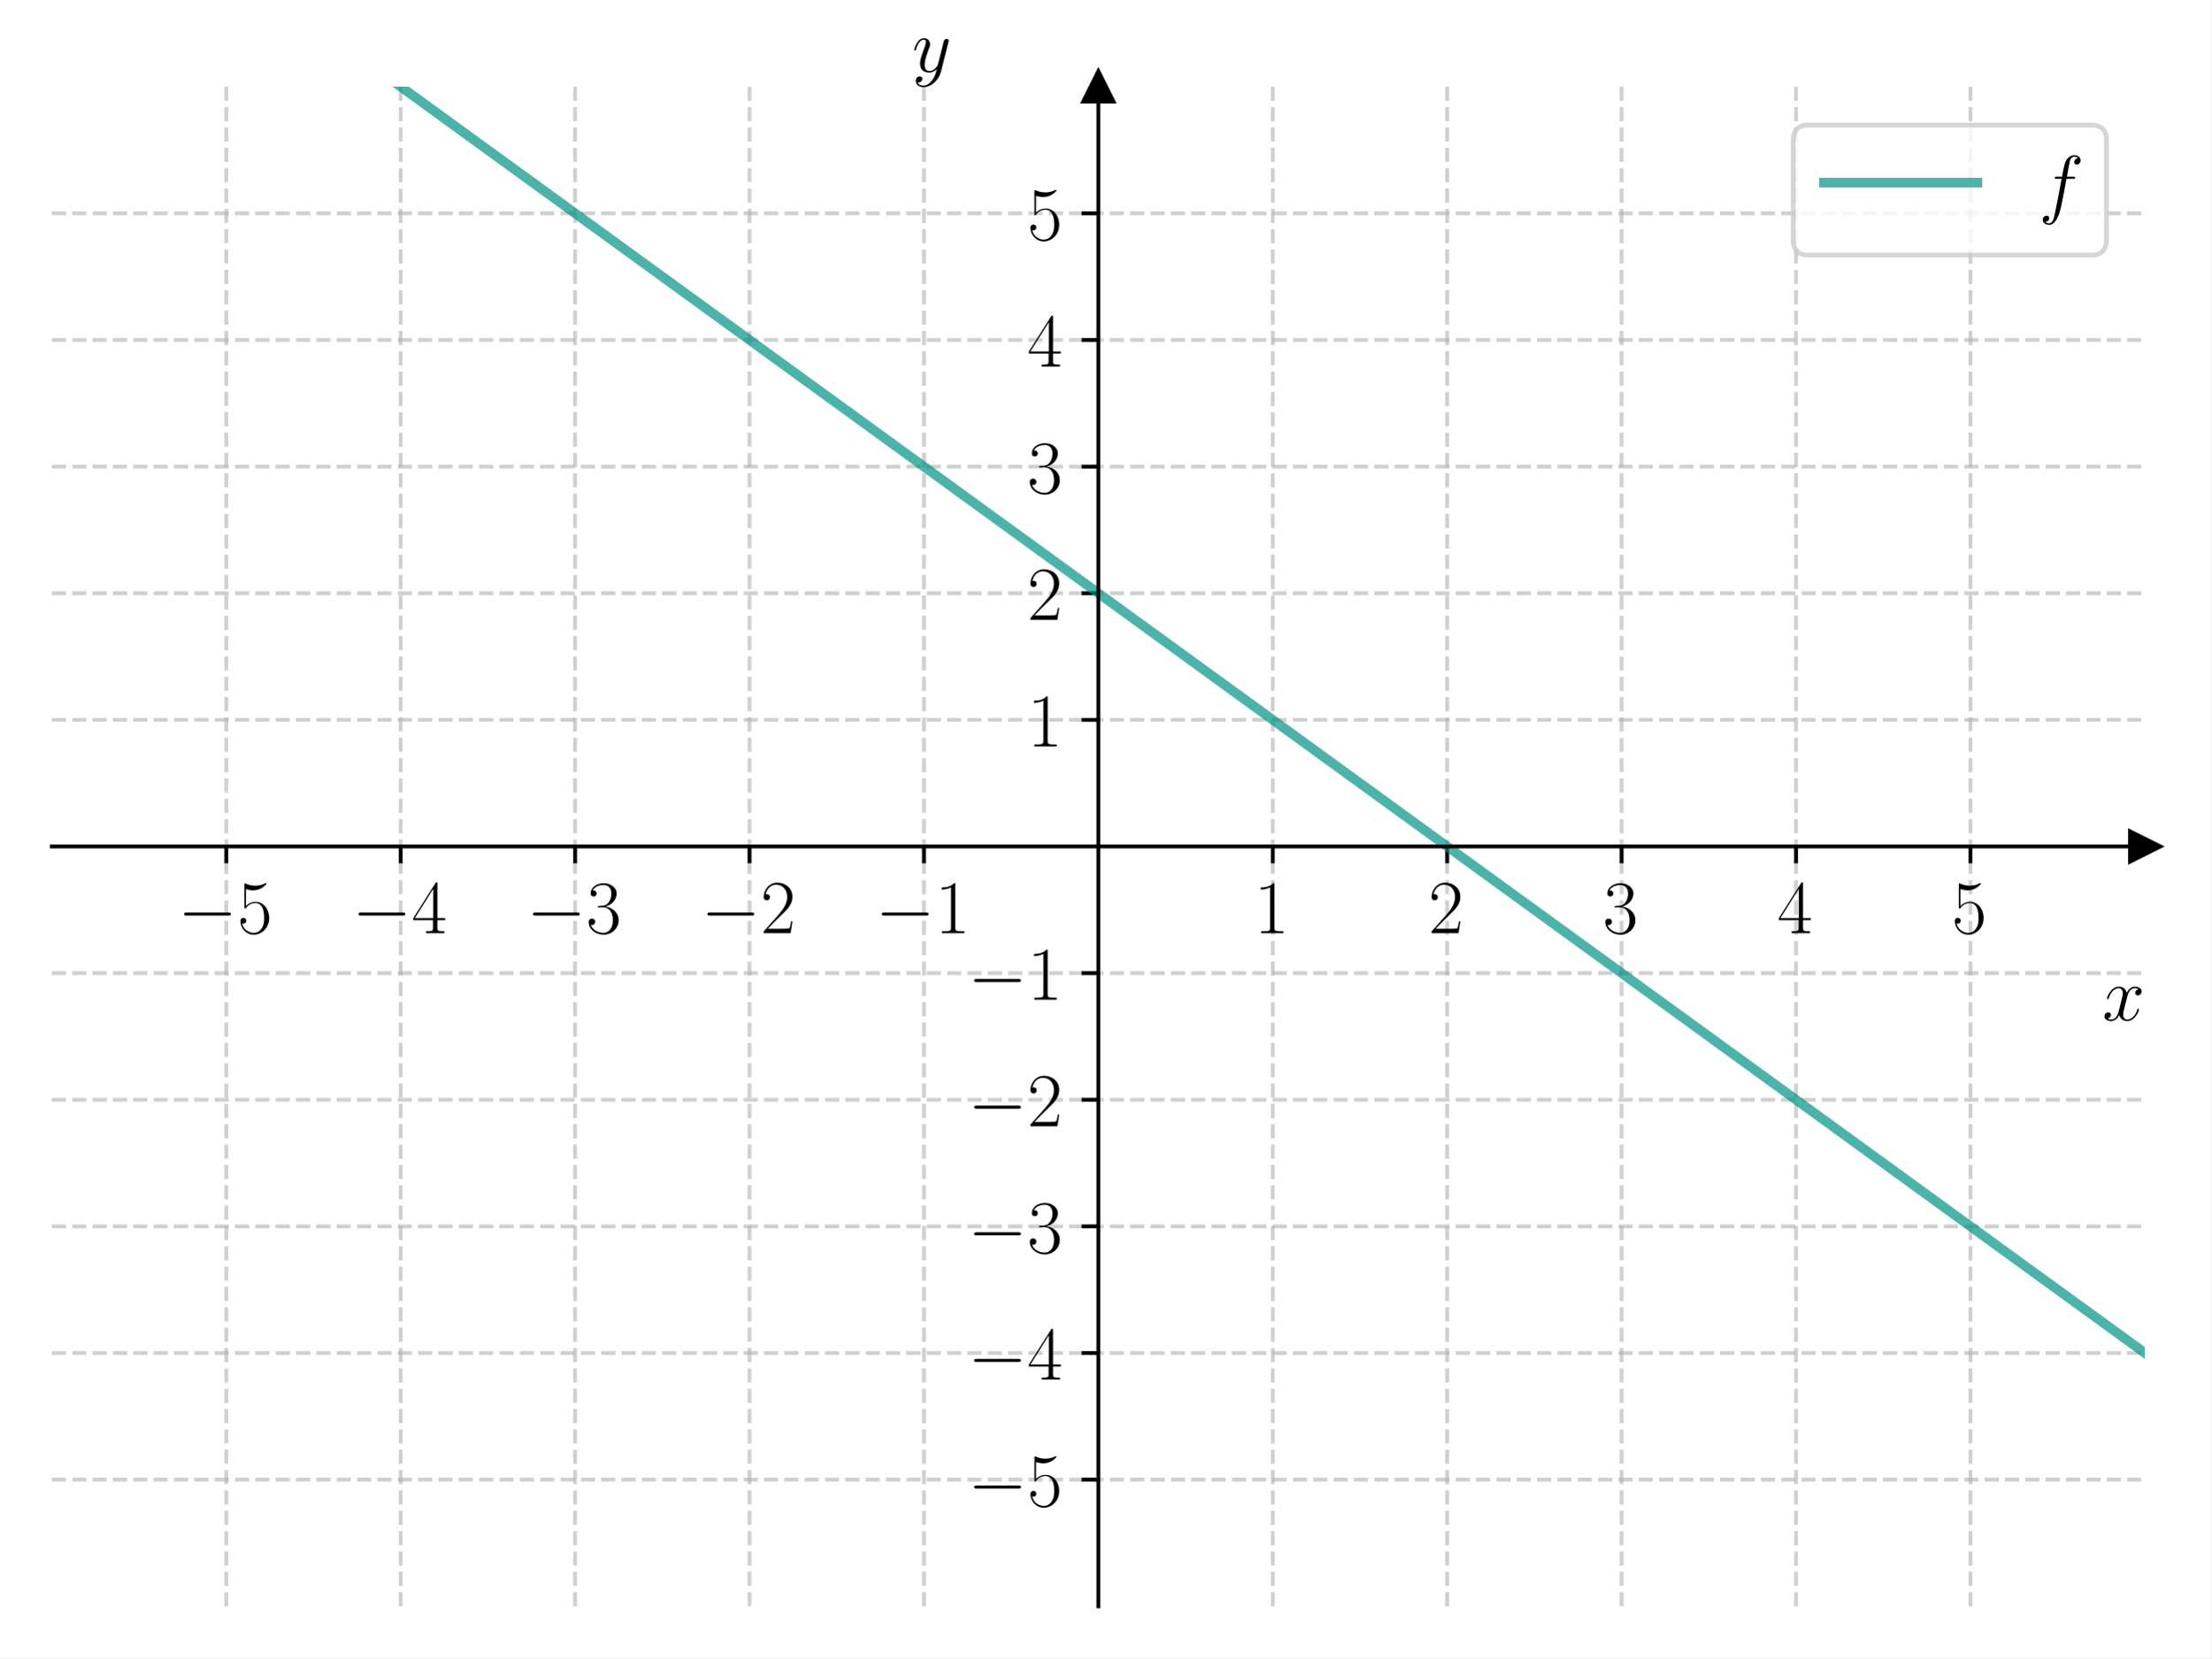
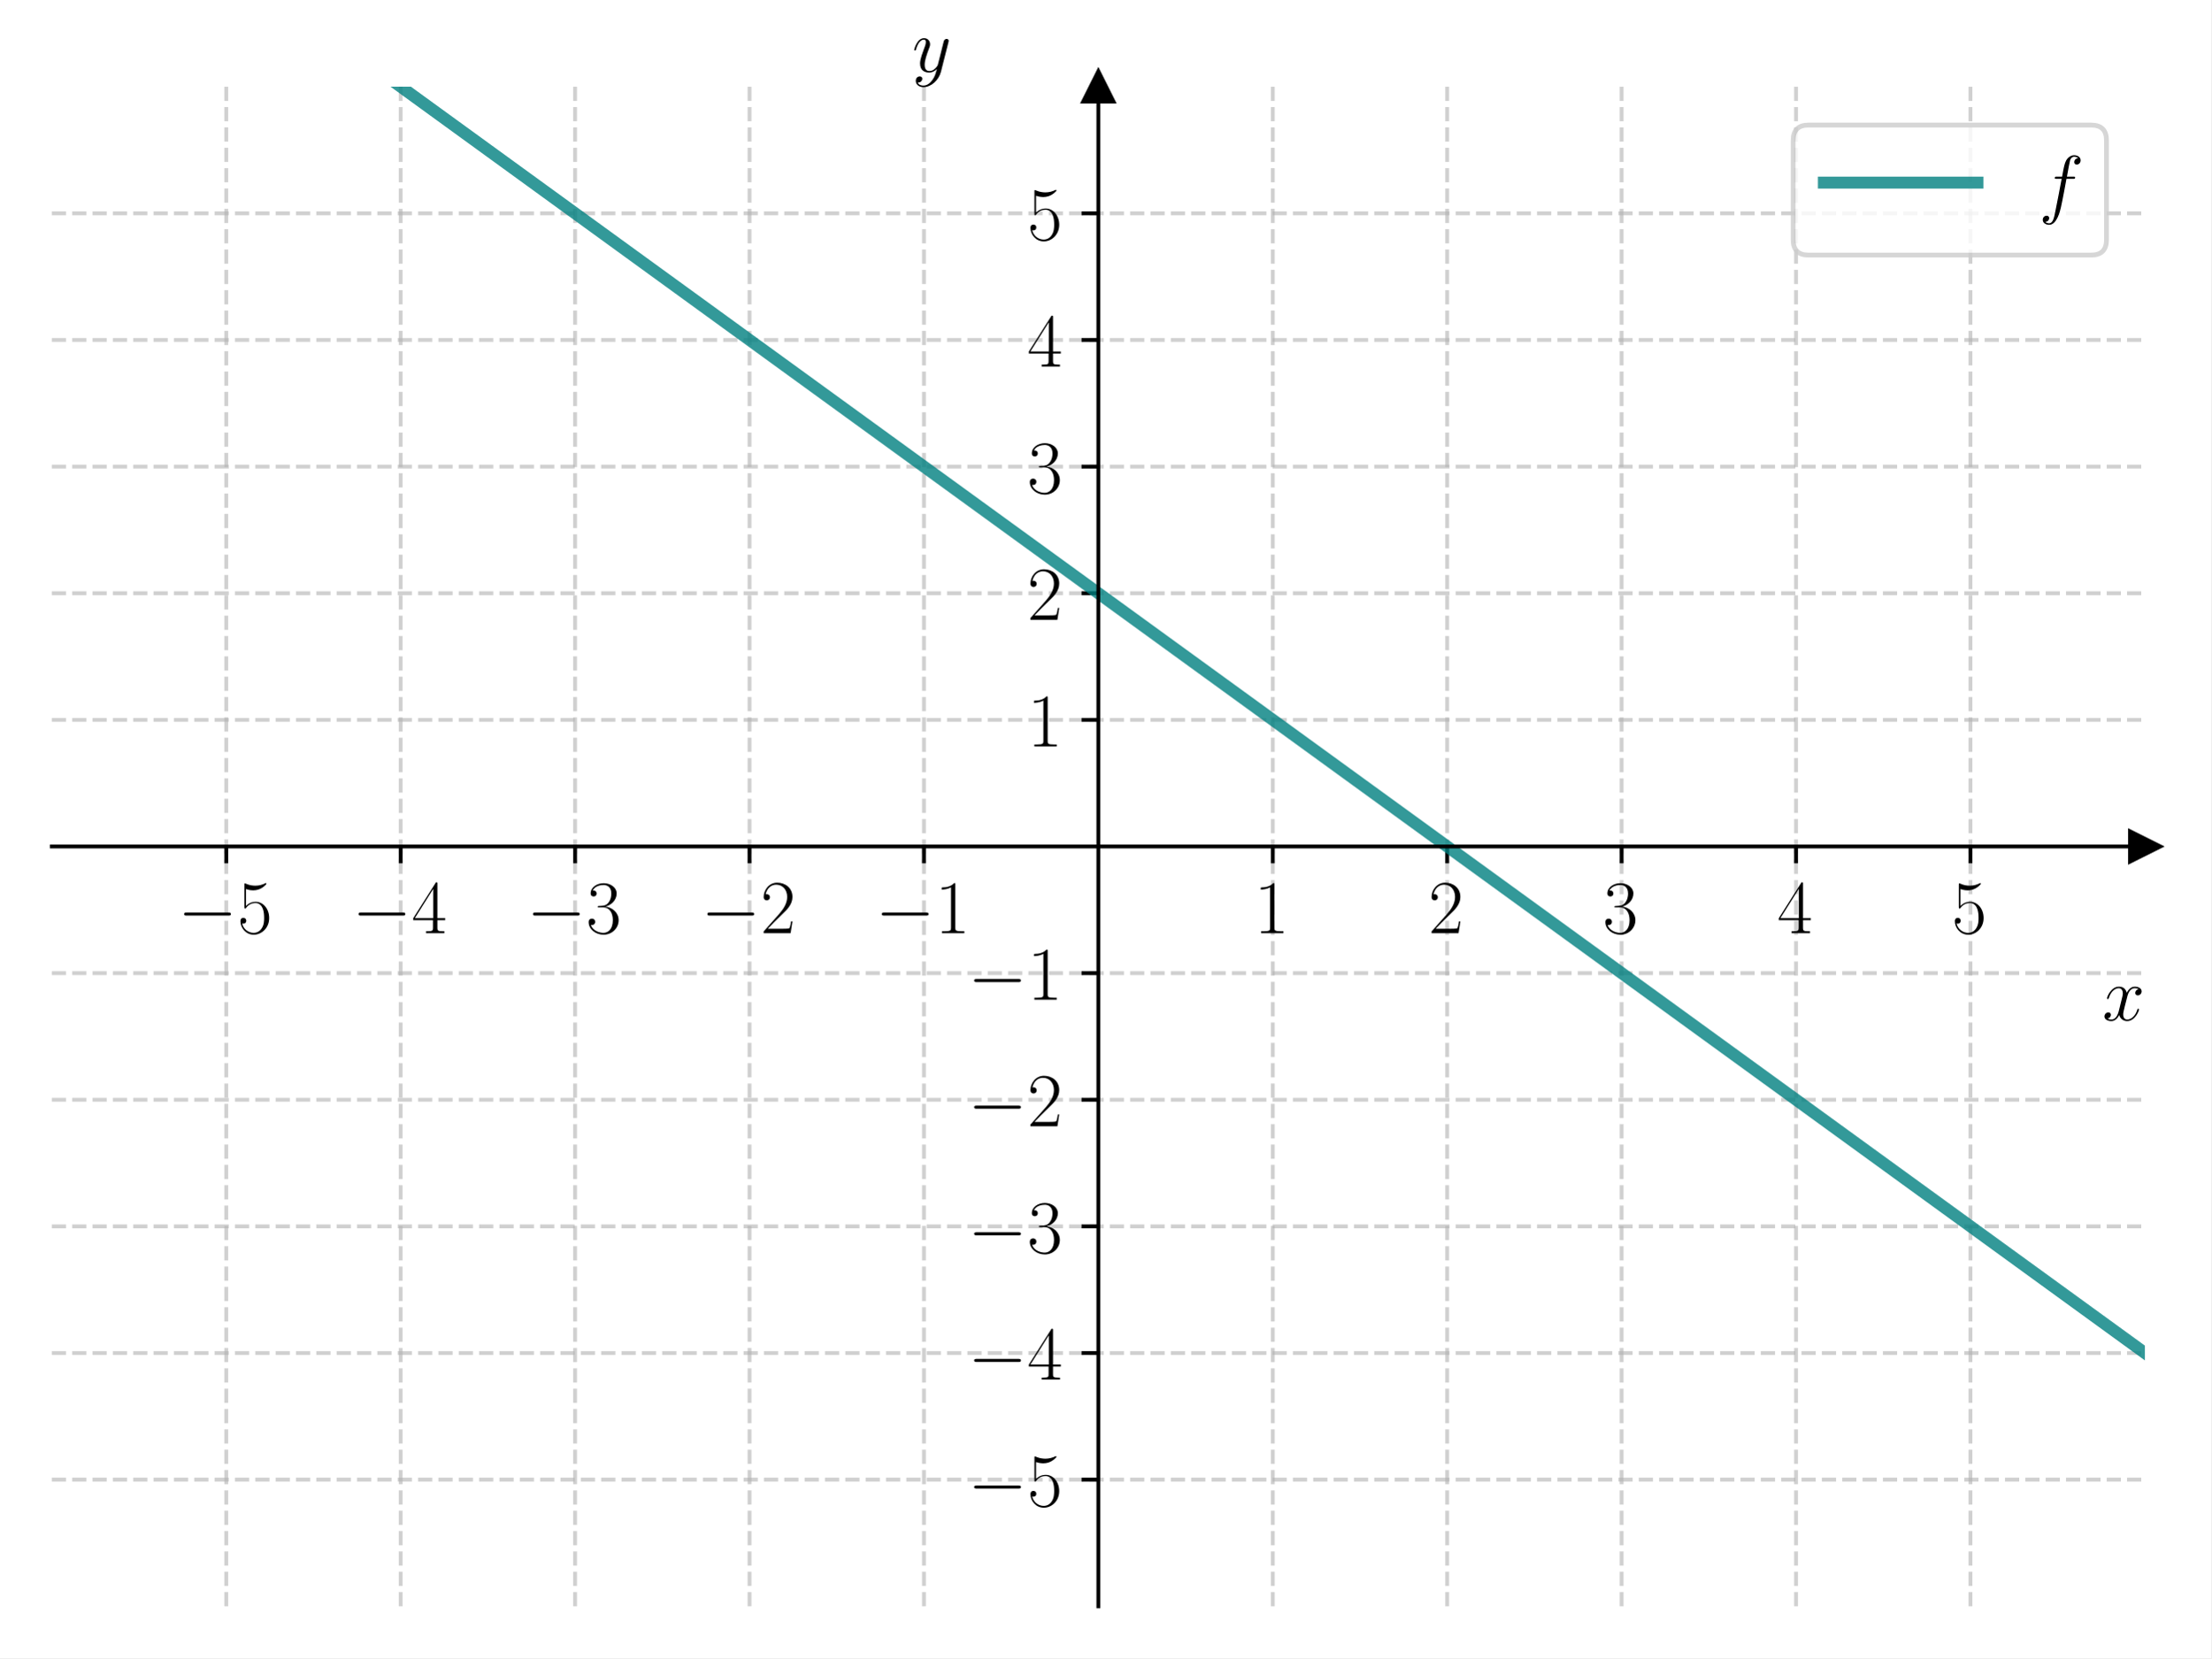
<svg xmlns="http://www.w3.org/2000/svg" xmlns:xlink="http://www.w3.org/1999/xlink" width="460.8pt" height="345.6pt" viewBox="0 0 460.8 345.6" version="1.1">
  <defs>
    <style type="text/css">*{stroke-linejoin: round; stroke-linecap: butt}</style>
  </defs>
  <g id="figure_1">
    <g id="patch_1">
      <path d="M 0 345.6  L 460.8 345.6  L 460.8 0  L 0 0  z " style="fill: #ffffff" />
    </g>
    <g id="axes_1">
      <g id="patch_2">
        <path d="M 10.8 334.8  L 447 334.8  L 447 18.065  L 10.8 18.065  z " style="fill: #ffffff" />
      </g>
      <g id="matplotlib.axis_1">
        <g id="xtick_1">
          <g id="line2d_1">
-             <path d="M 47.15 334.8  L 47.15 18.065  " clip-path="url(#p25c86d7477)" style="fill: none; stroke-dasharray: 2.96,1.28; stroke-dashoffset: 0; stroke: #b0b0b0; stroke-opacity: 0.6; stroke-width: 0.8" />
+             <path d="M 47.15 334.8  L 47.15 18.065  " clip-path="url(#p72196f6c27)" style="fill: none; stroke-dasharray: 2.96,1.28; stroke-dashoffset: 0; stroke: #b0b0b0; stroke-opacity: 0.6; stroke-width: 0.8" />
          </g>
          <g id="line2d_2">
            <defs>
-               <path id="m9a7f019541" d="M 0 0  L 0 3.5  " style="stroke: #000000; stroke-width: 0.8" />
+               <path id="m424648f8d7" d="M 0 0  L 0 3.5  " style="stroke: #000000; stroke-width: 0.8" />
            </defs>
            <g>
-               <use xlink:href="#m9a7f019541" x="47.15" y="176.432" style="stroke: #000000; stroke-width: 0.8" />
+               <use xlink:href="#m424648f8d7" x="47.15" y="176.432" style="stroke: #000000; stroke-width: 0.8" />
            </g>
          </g>
          <g id="text_1">
            <g transform="translate(37.04901 194.5019) scale(0.16 -0.16)">
              <defs>
                <path id="CMSY10-0" d="M 4218 1472  C 4326 1472 4442 1472 4442 1600  C 4442 1728 4326 1728 4218 1728  L 755 1728  C 646 1728 531 1728 531 1600  C 531 1472 646 1472 755 1472  L 4218 1472  z " transform="scale(0.015625)" />
                <path id="CMR17-35" d="M 730 3692  C 794 3666 1056 3584 1325 3584  C 1920 3584 2246 3911 2432 4100  C 2432 4157 2432 4192 2394 4192  C 2387 4192 2374 4192 2323 4163  C 2099 4058 1837 3973 1517 3973  C 1325 3973 1037 3999 723 4139  C 653 4171 640 4171 634 4171  C 602 4171 595 4164 595 4037  L 595 2203  C 595 2089 595 2057 659 2057  C 691 2057 704 2070 736 2114  C 941 2401 1222 2522 1542 2522  C 1766 2522 2246 2382 2246 1289  C 2246 1085 2246 715 2054 421  C 1894 159 1645 25 1370 25  C 947 25 518 320 403 814  C 429 807 480 795 506 795  C 589 795 749 840 749 1038  C 749 1210 627 1280 506 1280  C 358 1280 262 1190 262 1011  C 262 454 704 -128 1382 -128  C 2042 -128 2669 440 2669 1264  C 2669 2030 2170 2624 1549 2624  C 1222 2624 947 2503 730 2274  L 730 3692  z " transform="scale(0.015625)" />
              </defs>
              <use xlink:href="#CMSY10-0" transform="scale(0.996264)" />
              <use xlink:href="#CMR17-35" transform="translate(77.48747 0) scale(0.996264)" />
            </g>
          </g>
        </g>
        <g id="xtick_2">
          <g id="line2d_3">
-             <path d="M 83.5 334.8  L 83.5 18.065  " clip-path="url(#p25c86d7477)" style="fill: none; stroke-dasharray: 2.96,1.28; stroke-dashoffset: 0; stroke: #b0b0b0; stroke-opacity: 0.6; stroke-width: 0.8" />
+             <path d="M 83.5 334.8  L 83.5 18.065  " clip-path="url(#p72196f6c27)" style="fill: none; stroke-dasharray: 2.96,1.28; stroke-dashoffset: 0; stroke: #b0b0b0; stroke-opacity: 0.6; stroke-width: 0.8" />
          </g>
          <g id="line2d_4">
            <g>
-               <use xlink:href="#m9a7f019541" x="83.5" y="176.432" style="stroke: #000000; stroke-width: 0.8" />
+               <use xlink:href="#m424648f8d7" x="83.5" y="176.432" style="stroke: #000000; stroke-width: 0.8" />
            </g>
          </g>
          <g id="text_2">
            <g transform="translate(73.39901 194.5019) scale(0.16 -0.16)">
              <defs>
                <path id="CMR17-34" d="M 2150 4122  C 2150 4256 2144 4256 2029 4256  L 128 1254  L 128 1088  L 1779 1088  L 1779 457  C 1779 224 1766 160 1318 160  L 1197 160  L 1197 0  C 1402 0 1747 0 1965 0  C 2182 0 2528 0 2733 0  L 2733 160  L 2611 160  C 2163 160 2150 224 2150 457  L 2150 1088  L 2803 1088  L 2803 1254  L 2150 1254  L 2150 4122  z M 1798 3703  L 1798 1254  L 256 1254  L 1798 3703  z " transform="scale(0.015625)" />
              </defs>
              <use xlink:href="#CMSY10-0" transform="scale(0.996264)" />
              <use xlink:href="#CMR17-34" transform="translate(77.48747 0) scale(0.996264)" />
            </g>
          </g>
        </g>
        <g id="xtick_3">
          <g id="line2d_5">
-             <path d="M 119.85 334.8  L 119.85 18.065  " clip-path="url(#p25c86d7477)" style="fill: none; stroke-dasharray: 2.96,1.28; stroke-dashoffset: 0; stroke: #b0b0b0; stroke-opacity: 0.6; stroke-width: 0.8" />
+             <path d="M 119.85 334.8  L 119.85 18.065  " clip-path="url(#p72196f6c27)" style="fill: none; stroke-dasharray: 2.96,1.28; stroke-dashoffset: 0; stroke: #b0b0b0; stroke-opacity: 0.6; stroke-width: 0.8" />
          </g>
          <g id="line2d_6">
            <g>
-               <use xlink:href="#m9a7f019541" x="119.85" y="176.432" style="stroke: #000000; stroke-width: 0.8" />
+               <use xlink:href="#m424648f8d7" x="119.85" y="176.432" style="stroke: #000000; stroke-width: 0.8" />
            </g>
          </g>
          <g id="text_3">
            <g transform="translate(109.749 194.5019) scale(0.16 -0.16)">
              <defs>
                <path id="CMR17-33" d="M 1414 2157  C 1984 2157 2234 1662 2234 1090  C 2234 320 1824 25 1453 25  C 1114 25 563 194 390 693  C 422 680 454 680 486 680  C 640 680 755 782 755 948  C 755 1133 614 1216 486 1216  C 378 1216 211 1165 211 926  C 211 335 787 -128 1466 -128  C 2176 -128 2720 430 2720 1085  C 2720 1707 2208 2157 1600 2227  C 2086 2328 2554 2756 2554 3329  C 2554 3820 2048 4179 1472 4179  C 890 4179 378 3829 378 3329  C 378 3110 544 3072 627 3072  C 762 3072 877 3155 877 3321  C 877 3486 762 3569 627 3569  C 602 3569 570 3569 544 3557  C 730 3959 1235 4032 1459 4032  C 1683 4032 2106 3925 2106 3320  C 2106 3143 2080 2828 1862 2550  C 1670 2304 1453 2304 1242 2284  C 1210 2284 1062 2269 1037 2269  C 992 2263 966 2257 966 2208  C 966 2163 973 2157 1101 2157  L 1414 2157  z " transform="scale(0.015625)" />
              </defs>
              <use xlink:href="#CMSY10-0" transform="scale(0.996264)" />
              <use xlink:href="#CMR17-33" transform="translate(77.48747 0) scale(0.996264)" />
            </g>
          </g>
        </g>
        <g id="xtick_4">
          <g id="line2d_7">
-             <path d="M 156.2 334.8  L 156.2 18.065  " clip-path="url(#p25c86d7477)" style="fill: none; stroke-dasharray: 2.96,1.28; stroke-dashoffset: 0; stroke: #b0b0b0; stroke-opacity: 0.6; stroke-width: 0.8" />
+             <path d="M 156.2 334.8  L 156.2 18.065  " clip-path="url(#p72196f6c27)" style="fill: none; stroke-dasharray: 2.96,1.28; stroke-dashoffset: 0; stroke: #b0b0b0; stroke-opacity: 0.6; stroke-width: 0.8" />
          </g>
          <g id="line2d_8">
            <g>
-               <use xlink:href="#m9a7f019541" x="156.2" y="176.432" style="stroke: #000000; stroke-width: 0.8" />
+               <use xlink:href="#m424648f8d7" x="156.2" y="176.432" style="stroke: #000000; stroke-width: 0.8" />
            </g>
          </g>
          <g id="text_4">
            <g transform="translate(146.099 194.5019) scale(0.16 -0.16)">
              <defs>
                <path id="CMR17-32" d="M 2669 989  L 2554 989  C 2490 536 2438 459 2413 420  C 2381 369 1920 369 1830 369  L 602 369  C 832 619 1280 1072 1824 1597  C 2214 1967 2669 2402 2669 3035  C 2669 3790 2067 4224 1395 4224  C 691 4224 262 3604 262 3030  C 262 2780 448 2748 525 2748  C 589 2748 781 2787 781 3010  C 781 3207 614 3264 525 3264  C 486 3264 448 3258 422 3245  C 544 3790 915 4058 1306 4058  C 1862 4058 2227 3617 2227 3035  C 2227 2479 1901 2000 1536 1584  L 262 146  L 262 0  L 2515 0  L 2669 989  z " transform="scale(0.015625)" />
              </defs>
              <use xlink:href="#CMSY10-0" transform="scale(0.996264)" />
              <use xlink:href="#CMR17-32" transform="translate(77.48747 0) scale(0.996264)" />
            </g>
          </g>
        </g>
        <g id="xtick_5">
          <g id="line2d_9">
-             <path d="M 192.55 334.8  L 192.55 18.065  " clip-path="url(#p25c86d7477)" style="fill: none; stroke-dasharray: 2.96,1.28; stroke-dashoffset: 0; stroke: #b0b0b0; stroke-opacity: 0.6; stroke-width: 0.8" />
+             <path d="M 192.55 334.8  L 192.55 18.065  " clip-path="url(#p72196f6c27)" style="fill: none; stroke-dasharray: 2.96,1.28; stroke-dashoffset: 0; stroke: #b0b0b0; stroke-opacity: 0.6; stroke-width: 0.8" />
          </g>
          <g id="line2d_10">
            <g>
-               <use xlink:href="#m9a7f019541" x="192.55" y="176.432" style="stroke: #000000; stroke-width: 0.8" />
+               <use xlink:href="#m424648f8d7" x="192.55" y="176.432" style="stroke: #000000; stroke-width: 0.8" />
            </g>
          </g>
          <g id="text_5">
            <g transform="translate(182.449 194.5019) scale(0.16 -0.16)">
              <defs>
                <path id="CMR17-31" d="M 1702 4058  C 1702 4192 1696 4192 1606 4192  C 1357 3916 979 3827 621 3827  C 602 3827 570 3827 563 3808  C 557 3795 557 3782 557 3648  C 755 3648 1088 3686 1344 3839  L 1344 461  C 1344 236 1331 160 781 160  L 589 160  L 589 0  C 896 0 1216 0 1523 0  C 1830 0 2150 0 2458 0  L 2458 160  L 2266 160  C 1715 160 1702 230 1702 458  L 1702 4058  z " transform="scale(0.015625)" />
              </defs>
              <use xlink:href="#CMSY10-0" transform="scale(0.996264)" />
              <use xlink:href="#CMR17-31" transform="translate(77.48747 0) scale(0.996264)" />
            </g>
          </g>
        </g>
        <g id="xtick_6">
          <g id="line2d_11">
-             <path d="M 265.25 334.8  L 265.25 18.065  " clip-path="url(#p25c86d7477)" style="fill: none; stroke-dasharray: 2.96,1.28; stroke-dashoffset: 0; stroke: #b0b0b0; stroke-opacity: 0.6; stroke-width: 0.8" />
+             <path d="M 265.25 334.8  L 265.25 18.065  " clip-path="url(#p72196f6c27)" style="fill: none; stroke-dasharray: 2.96,1.28; stroke-dashoffset: 0; stroke: #b0b0b0; stroke-opacity: 0.6; stroke-width: 0.8" />
          </g>
          <g id="line2d_12">
            <g>
-               <use xlink:href="#m9a7f019541" x="265.25" y="176.432" style="stroke: #000000; stroke-width: 0.8" />
+               <use xlink:href="#m424648f8d7" x="265.25" y="176.432" style="stroke: #000000; stroke-width: 0.8" />
            </g>
          </g>
          <g id="text_6">
            <g transform="translate(261.348 194.5019) scale(0.16 -0.16)">
              <use xlink:href="#CMR17-31" transform="scale(0.996264)" />
            </g>
          </g>
        </g>
        <g id="xtick_7">
          <g id="line2d_13">
-             <path d="M 301.6 334.8  L 301.6 18.065  " clip-path="url(#p25c86d7477)" style="fill: none; stroke-dasharray: 2.96,1.28; stroke-dashoffset: 0; stroke: #b0b0b0; stroke-opacity: 0.6; stroke-width: 0.8" />
+             <path d="M 301.6 334.8  L 301.6 18.065  " clip-path="url(#p72196f6c27)" style="fill: none; stroke-dasharray: 2.96,1.28; stroke-dashoffset: 0; stroke: #b0b0b0; stroke-opacity: 0.6; stroke-width: 0.8" />
          </g>
          <g id="line2d_14">
            <g>
-               <use xlink:href="#m9a7f019541" x="301.6" y="176.432" style="stroke: #000000; stroke-width: 0.8" />
+               <use xlink:href="#m424648f8d7" x="301.6" y="176.432" style="stroke: #000000; stroke-width: 0.8" />
            </g>
          </g>
          <g id="text_7">
            <g transform="translate(297.698 194.5019) scale(0.16 -0.16)">
              <use xlink:href="#CMR17-32" transform="scale(0.996264)" />
            </g>
          </g>
        </g>
        <g id="xtick_8">
          <g id="line2d_15">
-             <path d="M 337.95 334.8  L 337.95 18.065  " clip-path="url(#p25c86d7477)" style="fill: none; stroke-dasharray: 2.96,1.28; stroke-dashoffset: 0; stroke: #b0b0b0; stroke-opacity: 0.6; stroke-width: 0.8" />
+             <path d="M 337.95 334.8  L 337.95 18.065  " clip-path="url(#p72196f6c27)" style="fill: none; stroke-dasharray: 2.96,1.28; stroke-dashoffset: 0; stroke: #b0b0b0; stroke-opacity: 0.6; stroke-width: 0.8" />
          </g>
          <g id="line2d_16">
            <g>
-               <use xlink:href="#m9a7f019541" x="337.95" y="176.432" style="stroke: #000000; stroke-width: 0.8" />
+               <use xlink:href="#m424648f8d7" x="337.95" y="176.432" style="stroke: #000000; stroke-width: 0.8" />
            </g>
          </g>
          <g id="text_8">
            <g transform="translate(334.048 194.5019) scale(0.16 -0.16)">
              <use xlink:href="#CMR17-33" transform="scale(0.996264)" />
            </g>
          </g>
        </g>
        <g id="xtick_9">
          <g id="line2d_17">
-             <path d="M 374.3 334.8  L 374.3 18.065  " clip-path="url(#p25c86d7477)" style="fill: none; stroke-dasharray: 2.96,1.28; stroke-dashoffset: 0; stroke: #b0b0b0; stroke-opacity: 0.6; stroke-width: 0.8" />
+             <path d="M 374.3 334.8  L 374.3 18.065  " clip-path="url(#p72196f6c27)" style="fill: none; stroke-dasharray: 2.96,1.28; stroke-dashoffset: 0; stroke: #b0b0b0; stroke-opacity: 0.6; stroke-width: 0.8" />
          </g>
          <g id="line2d_18">
            <g>
-               <use xlink:href="#m9a7f019541" x="374.3" y="176.432" style="stroke: #000000; stroke-width: 0.8" />
+               <use xlink:href="#m424648f8d7" x="374.3" y="176.432" style="stroke: #000000; stroke-width: 0.8" />
            </g>
          </g>
          <g id="text_9">
            <g transform="translate(370.398 194.5019) scale(0.16 -0.16)">
              <use xlink:href="#CMR17-34" transform="scale(0.996264)" />
            </g>
          </g>
        </g>
        <g id="xtick_10">
          <g id="line2d_19">
-             <path d="M 410.65 334.8  L 410.65 18.065  " clip-path="url(#p25c86d7477)" style="fill: none; stroke-dasharray: 2.96,1.28; stroke-dashoffset: 0; stroke: #b0b0b0; stroke-opacity: 0.6; stroke-width: 0.8" />
+             <path d="M 410.65 334.8  L 410.65 18.065  " clip-path="url(#p72196f6c27)" style="fill: none; stroke-dasharray: 2.96,1.28; stroke-dashoffset: 0; stroke: #b0b0b0; stroke-opacity: 0.6; stroke-width: 0.8" />
          </g>
          <g id="line2d_20">
            <g>
-               <use xlink:href="#m9a7f019541" x="410.65" y="176.432" style="stroke: #000000; stroke-width: 0.8" />
+               <use xlink:href="#m424648f8d7" x="410.65" y="176.432" style="stroke: #000000; stroke-width: 0.8" />
            </g>
          </g>
          <g id="text_10">
            <g transform="translate(406.748 194.5019) scale(0.16 -0.16)">
              <use xlink:href="#CMR17-35" transform="scale(0.996264)" />
            </g>
          </g>
        </g>
        <g id="text_11">
          <g transform="translate(438.1306 212.6709) scale(0.16 -0.16)">
            <defs>
              <path id="CMMI12-78" d="M 3034 2606  C 2829 2567 2752 2414 2752 2293  C 2752 2139 2874 2088 2963 2088  C 3155 2088 3290 2254 3290 2427  C 3290 2695 2982 2816 2714 2816  C 2323 2816 2106 2433 2048 2312  C 1901 2816 1504 2816 1389 2816  C 736 2816 390 1980 390 1839  C 390 1814 416 1782 461 1782  C 512 1782 525 1820 538 1846  C 755 2555 1184 2689 1370 2689  C 1658 2689 1715 2420 1715 2267  C 1715 2127 1677 1980 1600 1673  L 1382 798  C 1286 415 1101 64 762 64  C 730 64 570 64 435 147  C 666 192 717 383 717 460  C 717 588 621 664 499 664  C 346 664 179 530 179 326  C 179 57 480 -64 755 -64  C 1062 -64 1280 179 1414 441  C 1517 64 1837 -64 2074 -64  C 2726 -64 3072 773 3072 913  C 3072 945 3046 971 3008 971  C 2950 971 2944 939 2925 888  C 2752 326 2381 64 2093 64  C 1869 64 1747 230 1747 492  C 1747 632 1773 734 1875 1156  L 2099 2024  C 2195 2408 2413 2689 2707 2689  C 2720 2689 2899 2689 3034 2606  z " transform="scale(0.015625)" />
            </defs>
            <use xlink:href="#CMMI12-78" transform="scale(0.996264)" />
          </g>
        </g>
      </g>
      <g id="matplotlib.axis_2">
        <g id="ytick_1">
          <g id="line2d_21">
-             <path d="M 10.8 308.405  L 447 308.405  " clip-path="url(#p25c86d7477)" style="fill: none; stroke-dasharray: 2.96,1.28; stroke-dashoffset: 0; stroke: #b0b0b0; stroke-opacity: 0.6; stroke-width: 0.8" />
+             <path d="M 10.8 308.405  L 447 308.405  " clip-path="url(#p72196f6c27)" style="fill: none; stroke-dasharray: 2.96,1.28; stroke-dashoffset: 0; stroke: #b0b0b0; stroke-opacity: 0.6; stroke-width: 0.8" />
          </g>
          <g id="line2d_22">
            <defs>
-               <path id="m96c1f16e64" d="M 0 0  L -3.5 0  " style="stroke: #000000; stroke-width: 0.8" />
+               <path id="md5917246c1" d="M 0 0  L -3.5 0  " style="stroke: #000000; stroke-width: 0.8" />
            </defs>
            <g>
-               <use xlink:href="#m96c1f16e64" x="228.9" y="308.405" style="stroke: #000000; stroke-width: 0.8" />
+               <use xlink:href="#md5917246c1" x="228.9" y="308.405" style="stroke: #000000; stroke-width: 0.8" />
            </g>
          </g>
          <g id="text_12">
            <g transform="translate(201.698 313.9402) scale(0.16 -0.16)">
              <use xlink:href="#CMSY10-0" transform="scale(0.996264)" />
              <use xlink:href="#CMR17-35" transform="translate(77.48747 0) scale(0.996264)" />
            </g>
          </g>
        </g>
        <g id="ytick_2">
          <g id="line2d_23">
-             <path d="M 10.8 282.011  L 447 282.011  " clip-path="url(#p25c86d7477)" style="fill: none; stroke-dasharray: 2.96,1.28; stroke-dashoffset: 0; stroke: #b0b0b0; stroke-opacity: 0.6; stroke-width: 0.8" />
+             <path d="M 10.8 282.011  L 447 282.011  " clip-path="url(#p72196f6c27)" style="fill: none; stroke-dasharray: 2.96,1.28; stroke-dashoffset: 0; stroke: #b0b0b0; stroke-opacity: 0.6; stroke-width: 0.8" />
          </g>
          <g id="line2d_24">
            <g>
-               <use xlink:href="#m96c1f16e64" x="228.9" y="282.011" style="stroke: #000000; stroke-width: 0.8" />
+               <use xlink:href="#md5917246c1" x="228.9" y="282.011" style="stroke: #000000; stroke-width: 0.8" />
            </g>
          </g>
          <g id="text_13">
            <g transform="translate(201.698 287.5455) scale(0.16 -0.16)">
              <use xlink:href="#CMSY10-0" transform="scale(0.996264)" />
              <use xlink:href="#CMR17-34" transform="translate(77.48747 0) scale(0.996264)" />
            </g>
          </g>
        </g>
        <g id="ytick_3">
          <g id="line2d_25">
-             <path d="M 10.8 255.616  L 447 255.616  " clip-path="url(#p25c86d7477)" style="fill: none; stroke-dasharray: 2.96,1.28; stroke-dashoffset: 0; stroke: #b0b0b0; stroke-opacity: 0.6; stroke-width: 0.8" />
+             <path d="M 10.8 255.616  L 447 255.616  " clip-path="url(#p72196f6c27)" style="fill: none; stroke-dasharray: 2.96,1.28; stroke-dashoffset: 0; stroke: #b0b0b0; stroke-opacity: 0.6; stroke-width: 0.8" />
          </g>
          <g id="line2d_26">
            <g>
-               <use xlink:href="#m96c1f16e64" x="228.9" y="255.616" style="stroke: #000000; stroke-width: 0.8" />
+               <use xlink:href="#md5917246c1" x="228.9" y="255.616" style="stroke: #000000; stroke-width: 0.8" />
            </g>
          </g>
          <g id="text_14">
            <g transform="translate(201.698 261.1509) scale(0.16 -0.16)">
              <use xlink:href="#CMSY10-0" transform="scale(0.996264)" />
              <use xlink:href="#CMR17-33" transform="translate(77.48747 0) scale(0.996264)" />
            </g>
          </g>
        </g>
        <g id="ytick_4">
          <g id="line2d_27">
-             <path d="M 10.8 229.222  L 447 229.222  " clip-path="url(#p25c86d7477)" style="fill: none; stroke-dasharray: 2.96,1.28; stroke-dashoffset: 0; stroke: #b0b0b0; stroke-opacity: 0.6; stroke-width: 0.8" />
+             <path d="M 10.8 229.222  L 447 229.222  " clip-path="url(#p72196f6c27)" style="fill: none; stroke-dasharray: 2.96,1.28; stroke-dashoffset: 0; stroke: #b0b0b0; stroke-opacity: 0.6; stroke-width: 0.8" />
          </g>
          <g id="line2d_28">
            <g>
-               <use xlink:href="#m96c1f16e64" x="228.9" y="229.222" style="stroke: #000000; stroke-width: 0.8" />
+               <use xlink:href="#md5917246c1" x="228.9" y="229.222" style="stroke: #000000; stroke-width: 0.8" />
            </g>
          </g>
          <g id="text_15">
            <g transform="translate(201.698 234.7563) scale(0.16 -0.16)">
              <use xlink:href="#CMSY10-0" transform="scale(0.996264)" />
              <use xlink:href="#CMR17-32" transform="translate(77.48747 0) scale(0.996264)" />
            </g>
          </g>
        </g>
        <g id="ytick_5">
          <g id="line2d_29">
-             <path d="M 10.8 202.827  L 447 202.827  " clip-path="url(#p25c86d7477)" style="fill: none; stroke-dasharray: 2.96,1.28; stroke-dashoffset: 0; stroke: #b0b0b0; stroke-opacity: 0.6; stroke-width: 0.8" />
+             <path d="M 10.8 202.827  L 447 202.827  " clip-path="url(#p72196f6c27)" style="fill: none; stroke-dasharray: 2.96,1.28; stroke-dashoffset: 0; stroke: #b0b0b0; stroke-opacity: 0.6; stroke-width: 0.8" />
          </g>
          <g id="line2d_30">
            <g>
-               <use xlink:href="#m96c1f16e64" x="228.9" y="202.827" style="stroke: #000000; stroke-width: 0.8" />
+               <use xlink:href="#md5917246c1" x="228.9" y="202.827" style="stroke: #000000; stroke-width: 0.8" />
            </g>
          </g>
          <g id="text_16">
            <g transform="translate(201.698 208.3617) scale(0.16 -0.16)">
              <use xlink:href="#CMSY10-0" transform="scale(0.996264)" />
              <use xlink:href="#CMR17-31" transform="translate(77.48747 0) scale(0.996264)" />
            </g>
          </g>
        </g>
        <g id="ytick_6">
          <g id="line2d_31">
-             <path d="M 10.8 150.038  L 447 150.038  " clip-path="url(#p25c86d7477)" style="fill: none; stroke-dasharray: 2.96,1.28; stroke-dashoffset: 0; stroke: #b0b0b0; stroke-opacity: 0.6; stroke-width: 0.8" />
+             <path d="M 10.8 150.038  L 447 150.038  " clip-path="url(#p72196f6c27)" style="fill: none; stroke-dasharray: 2.96,1.28; stroke-dashoffset: 0; stroke: #b0b0b0; stroke-opacity: 0.6; stroke-width: 0.8" />
          </g>
          <g id="line2d_32">
            <g>
-               <use xlink:href="#m96c1f16e64" x="228.9" y="150.038" style="stroke: #000000; stroke-width: 0.8" />
+               <use xlink:href="#md5917246c1" x="228.9" y="150.038" style="stroke: #000000; stroke-width: 0.8" />
            </g>
          </g>
          <g id="text_17">
            <g transform="translate(214.096 155.5724) scale(0.16 -0.16)">
              <use xlink:href="#CMR17-31" transform="scale(0.996264)" />
            </g>
          </g>
        </g>
        <g id="ytick_7">
          <g id="line2d_33">
-             <path d="M 10.8 123.643  L 447 123.643  " clip-path="url(#p25c86d7477)" style="fill: none; stroke-dasharray: 2.96,1.28; stroke-dashoffset: 0; stroke: #b0b0b0; stroke-opacity: 0.6; stroke-width: 0.8" />
+             <path d="M 10.8 123.643  L 447 123.643  " clip-path="url(#p72196f6c27)" style="fill: none; stroke-dasharray: 2.96,1.28; stroke-dashoffset: 0; stroke: #b0b0b0; stroke-opacity: 0.6; stroke-width: 0.8" />
          </g>
          <g id="line2d_34">
            <g>
-               <use xlink:href="#m96c1f16e64" x="228.9" y="123.643" style="stroke: #000000; stroke-width: 0.8" />
+               <use xlink:href="#md5917246c1" x="228.9" y="123.643" style="stroke: #000000; stroke-width: 0.8" />
            </g>
          </g>
          <g id="text_18">
            <g transform="translate(214.096 129.1778) scale(0.16 -0.16)">
              <use xlink:href="#CMR17-32" transform="scale(0.996264)" />
            </g>
          </g>
        </g>
        <g id="ytick_8">
          <g id="line2d_35">
-             <path d="M 10.8 97.248  L 447 97.248  " clip-path="url(#p25c86d7477)" style="fill: none; stroke-dasharray: 2.96,1.28; stroke-dashoffset: 0; stroke: #b0b0b0; stroke-opacity: 0.6; stroke-width: 0.8" />
+             <path d="M 10.8 97.248  L 447 97.248  " clip-path="url(#p72196f6c27)" style="fill: none; stroke-dasharray: 2.96,1.28; stroke-dashoffset: 0; stroke: #b0b0b0; stroke-opacity: 0.6; stroke-width: 0.8" />
          </g>
          <g id="line2d_36">
            <g>
-               <use xlink:href="#m96c1f16e64" x="228.9" y="97.248" style="stroke: #000000; stroke-width: 0.8" />
+               <use xlink:href="#md5917246c1" x="228.9" y="97.248" style="stroke: #000000; stroke-width: 0.8" />
            </g>
          </g>
          <g id="text_19">
            <g transform="translate(214.096 102.7832) scale(0.16 -0.16)">
              <use xlink:href="#CMR17-33" transform="scale(0.996264)" />
            </g>
          </g>
        </g>
        <g id="ytick_9">
          <g id="line2d_37">
-             <path d="M 10.8 70.854  L 447 70.854  " clip-path="url(#p25c86d7477)" style="fill: none; stroke-dasharray: 2.96,1.28; stroke-dashoffset: 0; stroke: #b0b0b0; stroke-opacity: 0.6; stroke-width: 0.8" />
+             <path d="M 10.8 70.854  L 447 70.854  " clip-path="url(#p72196f6c27)" style="fill: none; stroke-dasharray: 2.96,1.28; stroke-dashoffset: 0; stroke: #b0b0b0; stroke-opacity: 0.6; stroke-width: 0.8" />
          </g>
          <g id="line2d_38">
            <g>
-               <use xlink:href="#m96c1f16e64" x="228.9" y="70.854" style="stroke: #000000; stroke-width: 0.8" />
+               <use xlink:href="#md5917246c1" x="228.9" y="70.854" style="stroke: #000000; stroke-width: 0.8" />
            </g>
          </g>
          <g id="text_20">
            <g transform="translate(214.096 76.38857) scale(0.16 -0.16)">
              <use xlink:href="#CMR17-34" transform="scale(0.996264)" />
            </g>
          </g>
        </g>
        <g id="ytick_10">
          <g id="line2d_39">
-             <path d="M 10.8 44.459  L 447 44.459  " clip-path="url(#p25c86d7477)" style="fill: none; stroke-dasharray: 2.96,1.28; stroke-dashoffset: 0; stroke: #b0b0b0; stroke-opacity: 0.6; stroke-width: 0.8" />
+             <path d="M 10.8 44.459  L 447 44.459  " clip-path="url(#p72196f6c27)" style="fill: none; stroke-dasharray: 2.96,1.28; stroke-dashoffset: 0; stroke: #b0b0b0; stroke-opacity: 0.6; stroke-width: 0.8" />
          </g>
          <g id="line2d_40">
            <g>
-               <use xlink:href="#m96c1f16e64" x="228.9" y="44.459" style="stroke: #000000; stroke-width: 0.8" />
+               <use xlink:href="#md5917246c1" x="228.9" y="44.459" style="stroke: #000000; stroke-width: 0.8" />
            </g>
          </g>
          <g id="text_21">
            <g transform="translate(214.096 49.99395) scale(0.16 -0.16)">
              <use xlink:href="#CMR17-35" transform="scale(0.996264)" />
            </g>
          </g>
        </g>
        <g id="text_22">
          <g transform="translate(190.0877 14.96506) scale(0.16 -0.16)">
            <defs>
              <path id="CMMI12-79" d="M 1683 -700  C 1510 -939 1261 -1152 947 -1152  C 870 -1152 563 -1152 467 -889  C 486 -895 518 -895 531 -895  C 723 -895 851 -729 851 -582  C 851 -435 730 -384 634 -384  C 531 -384 307 -458 307 -759  C 307 -1071 582 -1286 947 -1286  C 1587 -1286 2234 -700 2413 6  L 3040 2485  C 3046 2517 3059 2556 3059 2594  C 3059 2689 2982 2753 2886 2753  C 2829 2753 2694 2727 2643 2535  L 2170 658  C 2138 543 2138 530 2086 460  C 1958 281 1747 64 1440 64  C 1082 64 1050 415 1050 588  C 1050 952 1222 1443 1395 1903  C 1466 2088 1504 2178 1504 2305  C 1504 2574 1312 2816 998 2816  C 410 2816 173 1890 173 1839  C 173 1814 198 1782 243 1782  C 301 1782 307 1807 333 1897  C 486 2433 730 2689 979 2689  C 1037 2689 1146 2689 1146 2478  C 1146 2312 1075 2127 979 1884  C 666 1047 666 837 666 683  C 666 77 1101 -64 1421 -64  C 1606 -64 1837 -6 2061 230  L 2067 224  C 1971 -147 1907 -392 1683 -700  z " transform="scale(0.015625)" />
            </defs>
            <use xlink:href="#CMMI12-79" transform="scale(0.996264)" />
          </g>
        </g>
      </g>
      <g id="line2d_41">
        <defs>
-           <path id="m89a13ec442" d="M 3 0  L -3 -3  L -3 3  z " style="stroke: #000000; stroke-linejoin: miter" />
+           <path id="me1f5baeafd" d="M 3 0  L -3 -3  L -3 3  z " style="stroke: #000000; stroke-linejoin: miter" />
        </defs>
        <g>
-           <use xlink:href="#m89a13ec442" x="447" y="176.432" style="stroke: #000000; stroke-linejoin: miter" />
+           <use xlink:href="#me1f5baeafd" x="447" y="176.432" style="stroke: #000000; stroke-linejoin: miter" />
        </g>
      </g>
      <g id="line2d_42">
        <defs>
-           <path id="m6e66ef0fda" d="M 0 -3  L -3 3  L 3 3  z " style="stroke: #000000; stroke-linejoin: miter" />
+           <path id="m718f0d85e0" d="M 0 -3  L -3 3  L 3 3  z " style="stroke: #000000; stroke-linejoin: miter" />
        </defs>
        <g>
-           <use xlink:href="#m6e66ef0fda" x="228.9" y="18.065" style="stroke: #000000; stroke-linejoin: miter" />
+           <use xlink:href="#m718f0d85e0" x="228.9" y="18.065" style="stroke: #000000; stroke-linejoin: miter" />
        </g>
      </g>
      <g id="line2d_43">
-         <path d="M 57.245 -1  L 60.119 1.087  L 63.673 3.667  L 67.226 6.248  L 70.779 8.828  L 74.333 11.408  L 77.886 13.988  L 81.439 16.568  L 84.992 19.148  L 88.546 21.728  L 92.099 24.308  L 95.652 26.889  L 99.205 29.469  L 102.759 32.049  L 106.312 34.629  L 109.865 37.209  L 113.419 39.789  L 116.972 42.369  L 120.525 44.949  L 124.078 47.529  L 127.632 50.11  L 131.185 52.69  L 134.738 55.27  L 138.291 57.85  L 141.845 60.43  L 145.398 63.01  L 148.951 65.59  L 152.505 68.17  L 156.058 70.751  L 159.611 73.331  L 163.164 75.911  L 166.718 78.491  L 170.271 81.071  L 173.824 83.651  L 177.378 86.231  L 180.931 88.811  L 184.484 91.392  L 188.037 93.972  L 191.591 96.552  L 195.144 99.132  L 198.697 101.712  L 202.25 104.292  L 205.804 106.872  L 209.357 109.452  L 212.91 112.032  L 216.464 114.613  L 220.017 117.193  L 223.57 119.773  L 227.123 122.353  L 230.677 124.933  L 234.23 127.513  L 237.783 130.093  L 241.336 132.673  L 244.89 135.254  L 248.443 137.834  L 251.996 140.414  L 255.55 142.994  L 259.103 145.574  L 262.656 148.154  L 266.209 150.734  L 269.763 153.314  L 273.316 155.895  L 276.869 158.475  L 280.422 161.055  L 283.976 163.635  L 287.529 166.215  L 291.082 168.795  L 294.636 171.375  L 298.189 173.955  L 301.742 176.535  L 305.295 179.116  L 308.849 181.696  L 312.402 184.276  L 315.955 186.856  L 319.509 189.436  L 323.062 192.016  L 326.615 194.596  L 330.168 197.176  L 333.722 199.757  L 337.275 202.337  L 340.828 204.917  L 344.381 207.497  L 347.935 210.077  L 351.488 212.657  L 355.041 215.237  L 358.595 217.817  L 362.148 220.398  L 365.701 222.978  L 369.254 225.558  L 372.808 228.138  L 376.361 230.718  L 379.914 233.298  L 383.467 235.878  L 387.021 238.458  L 390.574 241.038  L 394.127 243.619  L 397.681 246.199  L 401.234 248.779  L 404.787 251.359  L 408.34 253.939  L 411.894 256.519  L 415.447 259.099  L 419 261.679  L 422.553 264.26  L 426.107 266.84  L 429.66 269.42  L 433.213 272  L 436.767 274.58  L 440.32 277.16  L 443.873 279.74  L 447.426 282.32  " clip-path="url(#p25c86d7477)" style="fill: none; stroke: #029386; stroke-opacity: 0.7; stroke-width: 2; stroke-linecap: square" />
+         <path d="M 57.245 -1  L 447 282.011  L 447 282.011  " clip-path="url(#p72196f6c27)" style="fill: none; stroke: #008080; stroke-opacity: 0.8; stroke-width: 2.5; stroke-linecap: square" />
      </g>
      <g id="patch_3">
        <path d="M 228.9 334.8  L 228.9 18.065  " style="fill: none; stroke: #000000; stroke-width: 0.8; stroke-linejoin: miter; stroke-linecap: square" />
      </g>
      <g id="patch_4">
        <path d="M 447 334.8  L 447 18.065  " style="fill: none" />
      </g>
      <g id="patch_5">
        <path d="M 10.8 176.432  L 447 176.432  " style="fill: none; stroke: #000000; stroke-width: 0.8; stroke-linejoin: miter; stroke-linecap: square" />
      </g>
      <g id="patch_6">
        <path d="M 10.8 18.065  L 447 18.065  " style="fill: none" />
      </g>
      <g id="legend_1">
        <g id="patch_7">
          <path d="M 376.907 53.164  L 435.8 53.164  Q 439 53.164 439 49.964  L 439 29.265  Q 439 26.065 435.8 26.065  L 376.907 26.065  Q 373.707 26.065 373.707 29.265  L 373.707 49.964  Q 373.707 53.164 376.907 53.164  z " style="fill: #ffffff; opacity: 0.8; stroke: #cccccc; stroke-linejoin: miter" />
        </g>
        <g id="line2d_44">
-           <path d="M 380.107 38.065  L 396.107 38.065  L 412.107 38.065  " style="fill: none; stroke: #029386; stroke-opacity: 0.7; stroke-width: 2; stroke-linecap: square" />
+           <path d="M 380.107 38.065  L 396.107 38.065  L 412.107 38.065  " style="fill: none; stroke: #008080; stroke-opacity: 0.8; stroke-width: 2.5; stroke-linecap: square" />
        </g>
        <g id="text_23">
          <g transform="translate(424.9067 43.66453) scale(0.16 -0.16)">
            <defs>
              <path id="CMMI12-66" d="M 2854 2566  C 2982 2566 3034 2566 3034 2688  C 3034 2752 2982 2752 2867 2752  L 2349 2752  C 2470 3429 2560 3897 2611 4107  C 2650 4265 2784 4416 2950 4416  C 3085 4416 3219 4358 3283 4298  C 3034 4272 2957 4082 2957 3969  C 2957 3837 3053 3759 3174 3759  C 3302 3759 3494 3870 3494 4119  C 3494 4393 3226 4544 2944 4544  C 2669 4544 2400 4334 2272 4078  C 2157 3848 2093 3611 1946 2752  L 1517 2752  C 1395 2752 1331 2752 1331 2637  C 1331 2566 1370 2566 1498 2566  L 1907 2566  C 1792 1976 1530 542 1382 -137  C 1274 -689 1178 -1152 858 -1152  C 838 -1152 653 -1152 538 -1031  C 864 -1005 864 -726 864 -720  C 864 -593 768 -517 646 -517  C 518 -517 326 -625 326 -867  C 326 -1140 608 -1280 858 -1280  C 1510 -1280 1779 -118 1850 199  C 1965 688 2278 2376 2310 2566  L 2854 2566  z " transform="scale(0.015625)" />
            </defs>
            <use xlink:href="#CMMI12-66" transform="scale(0.996264)" />
          </g>
        </g>
      </g>
    </g>
  </g>
  <defs>
-     <clipPath id="p25c86d7477">
+     <clipPath id="p72196f6c27">
      <rect x="10.8" y="18.065" width="436.2" height="316.735" />
    </clipPath>
  </defs>
</svg>
